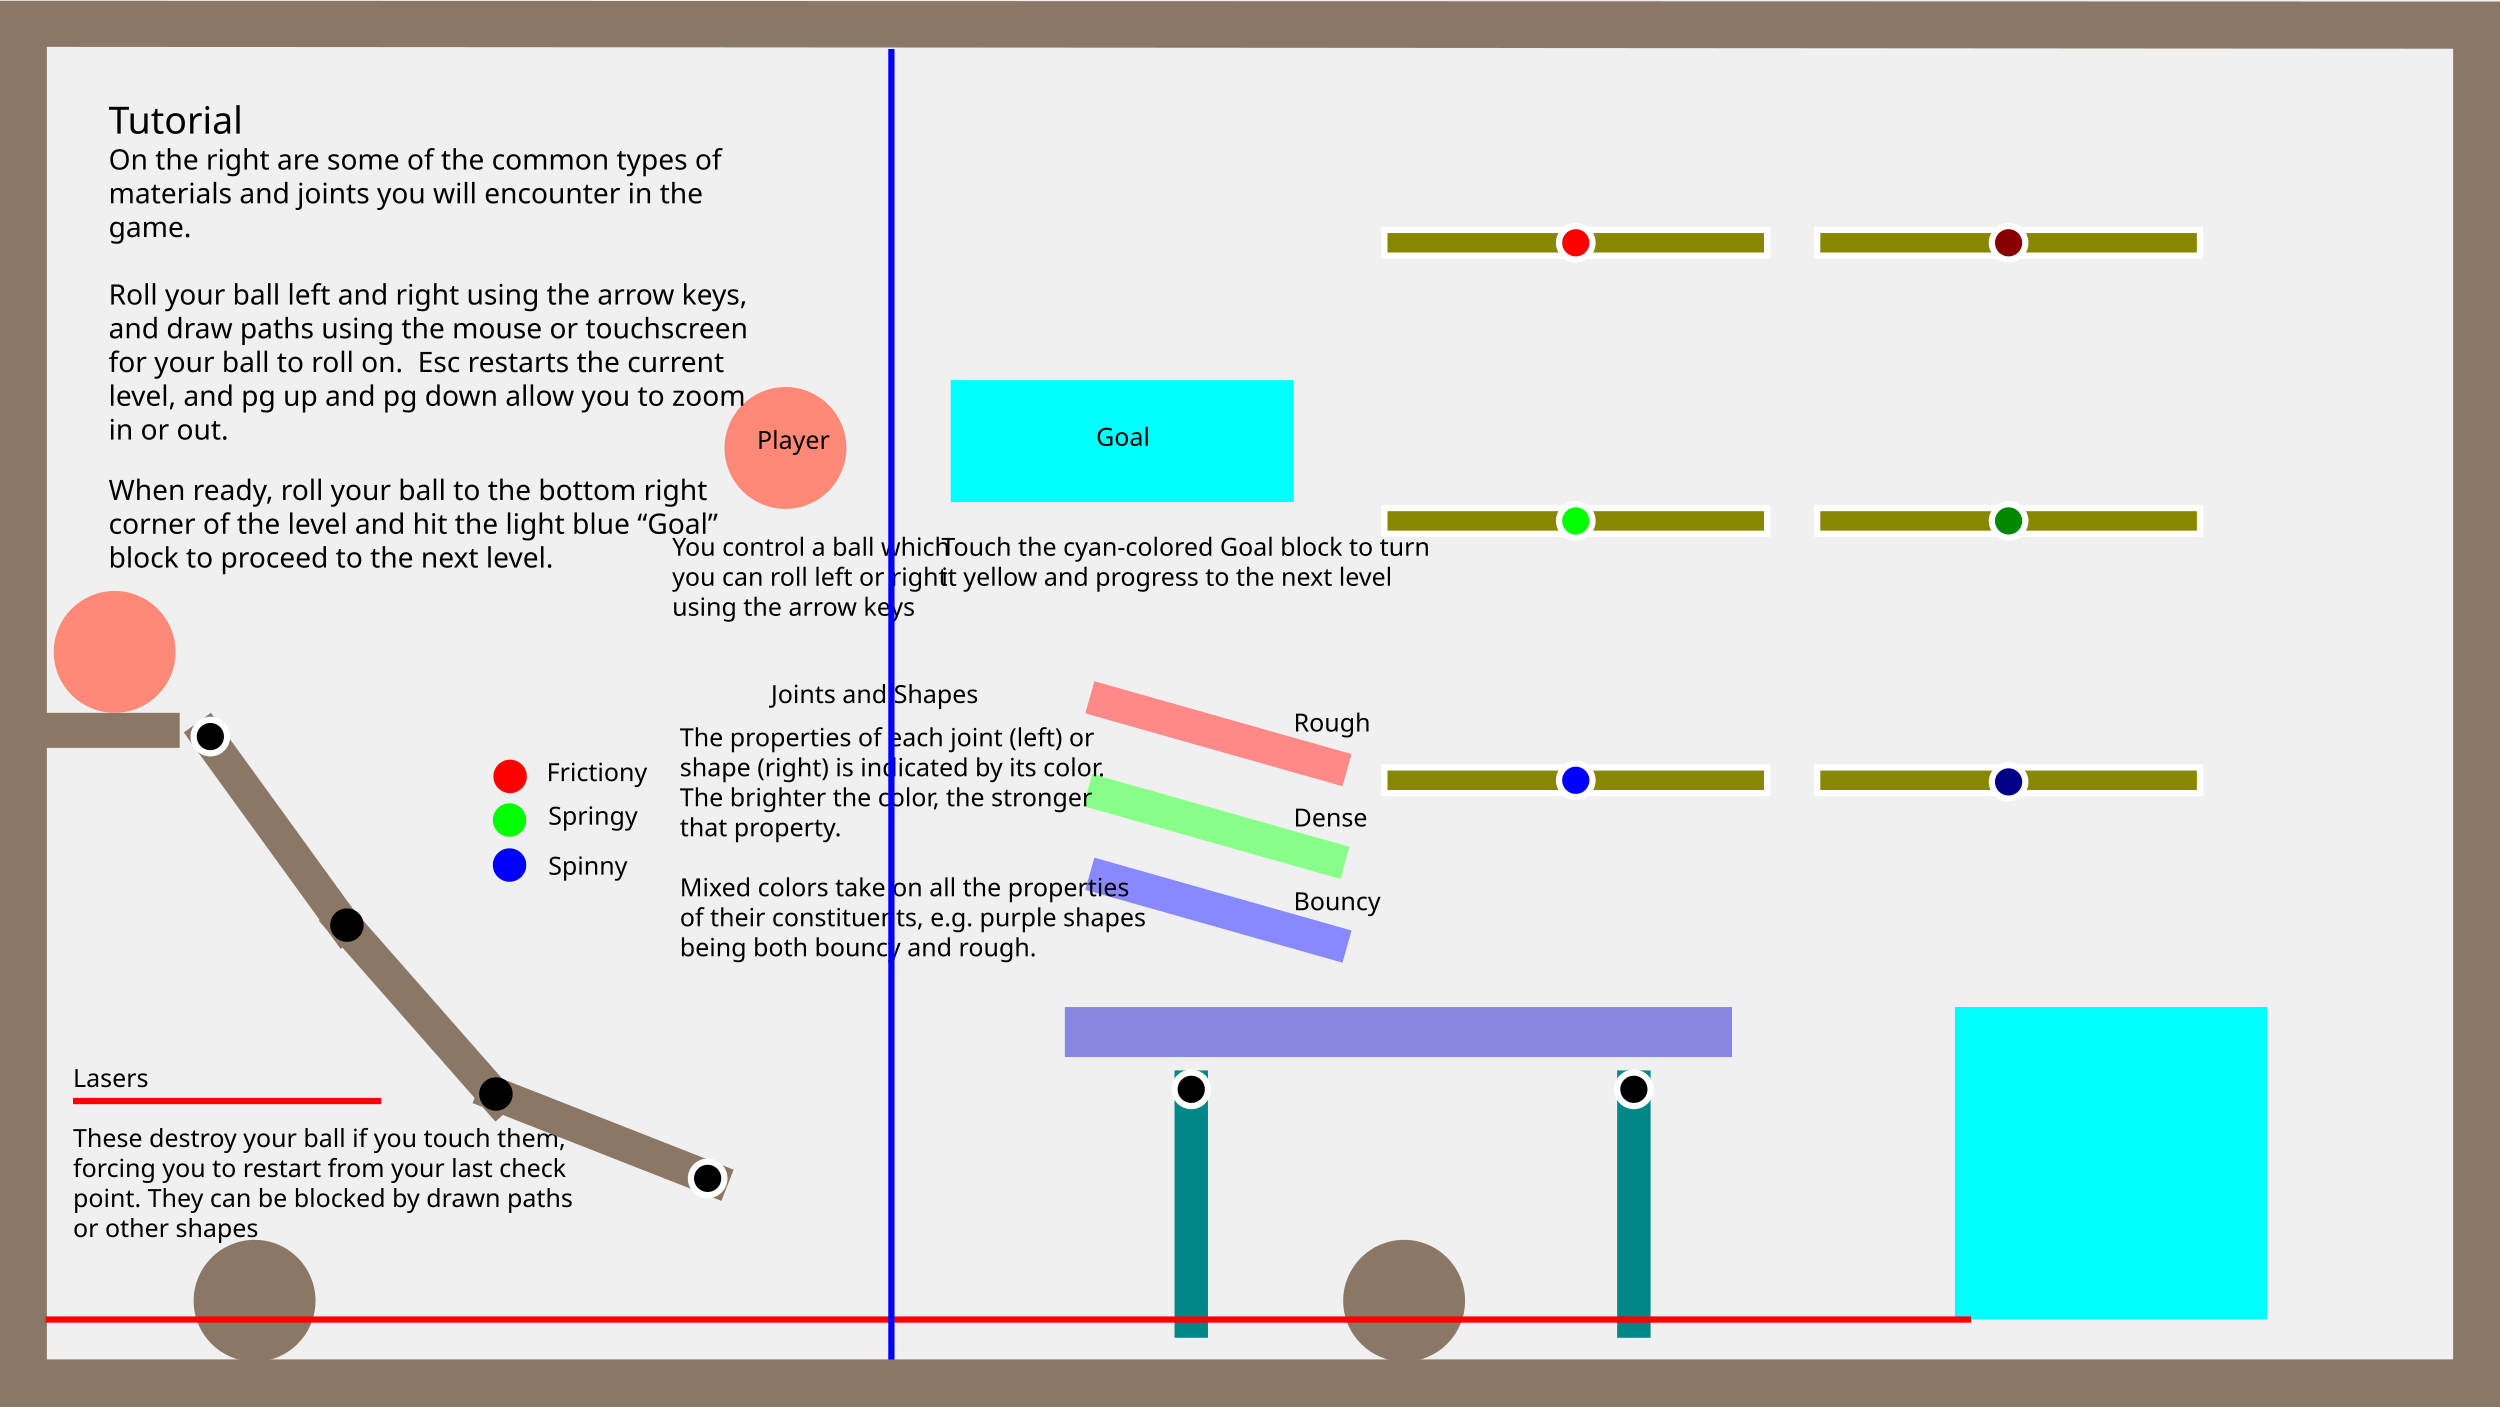
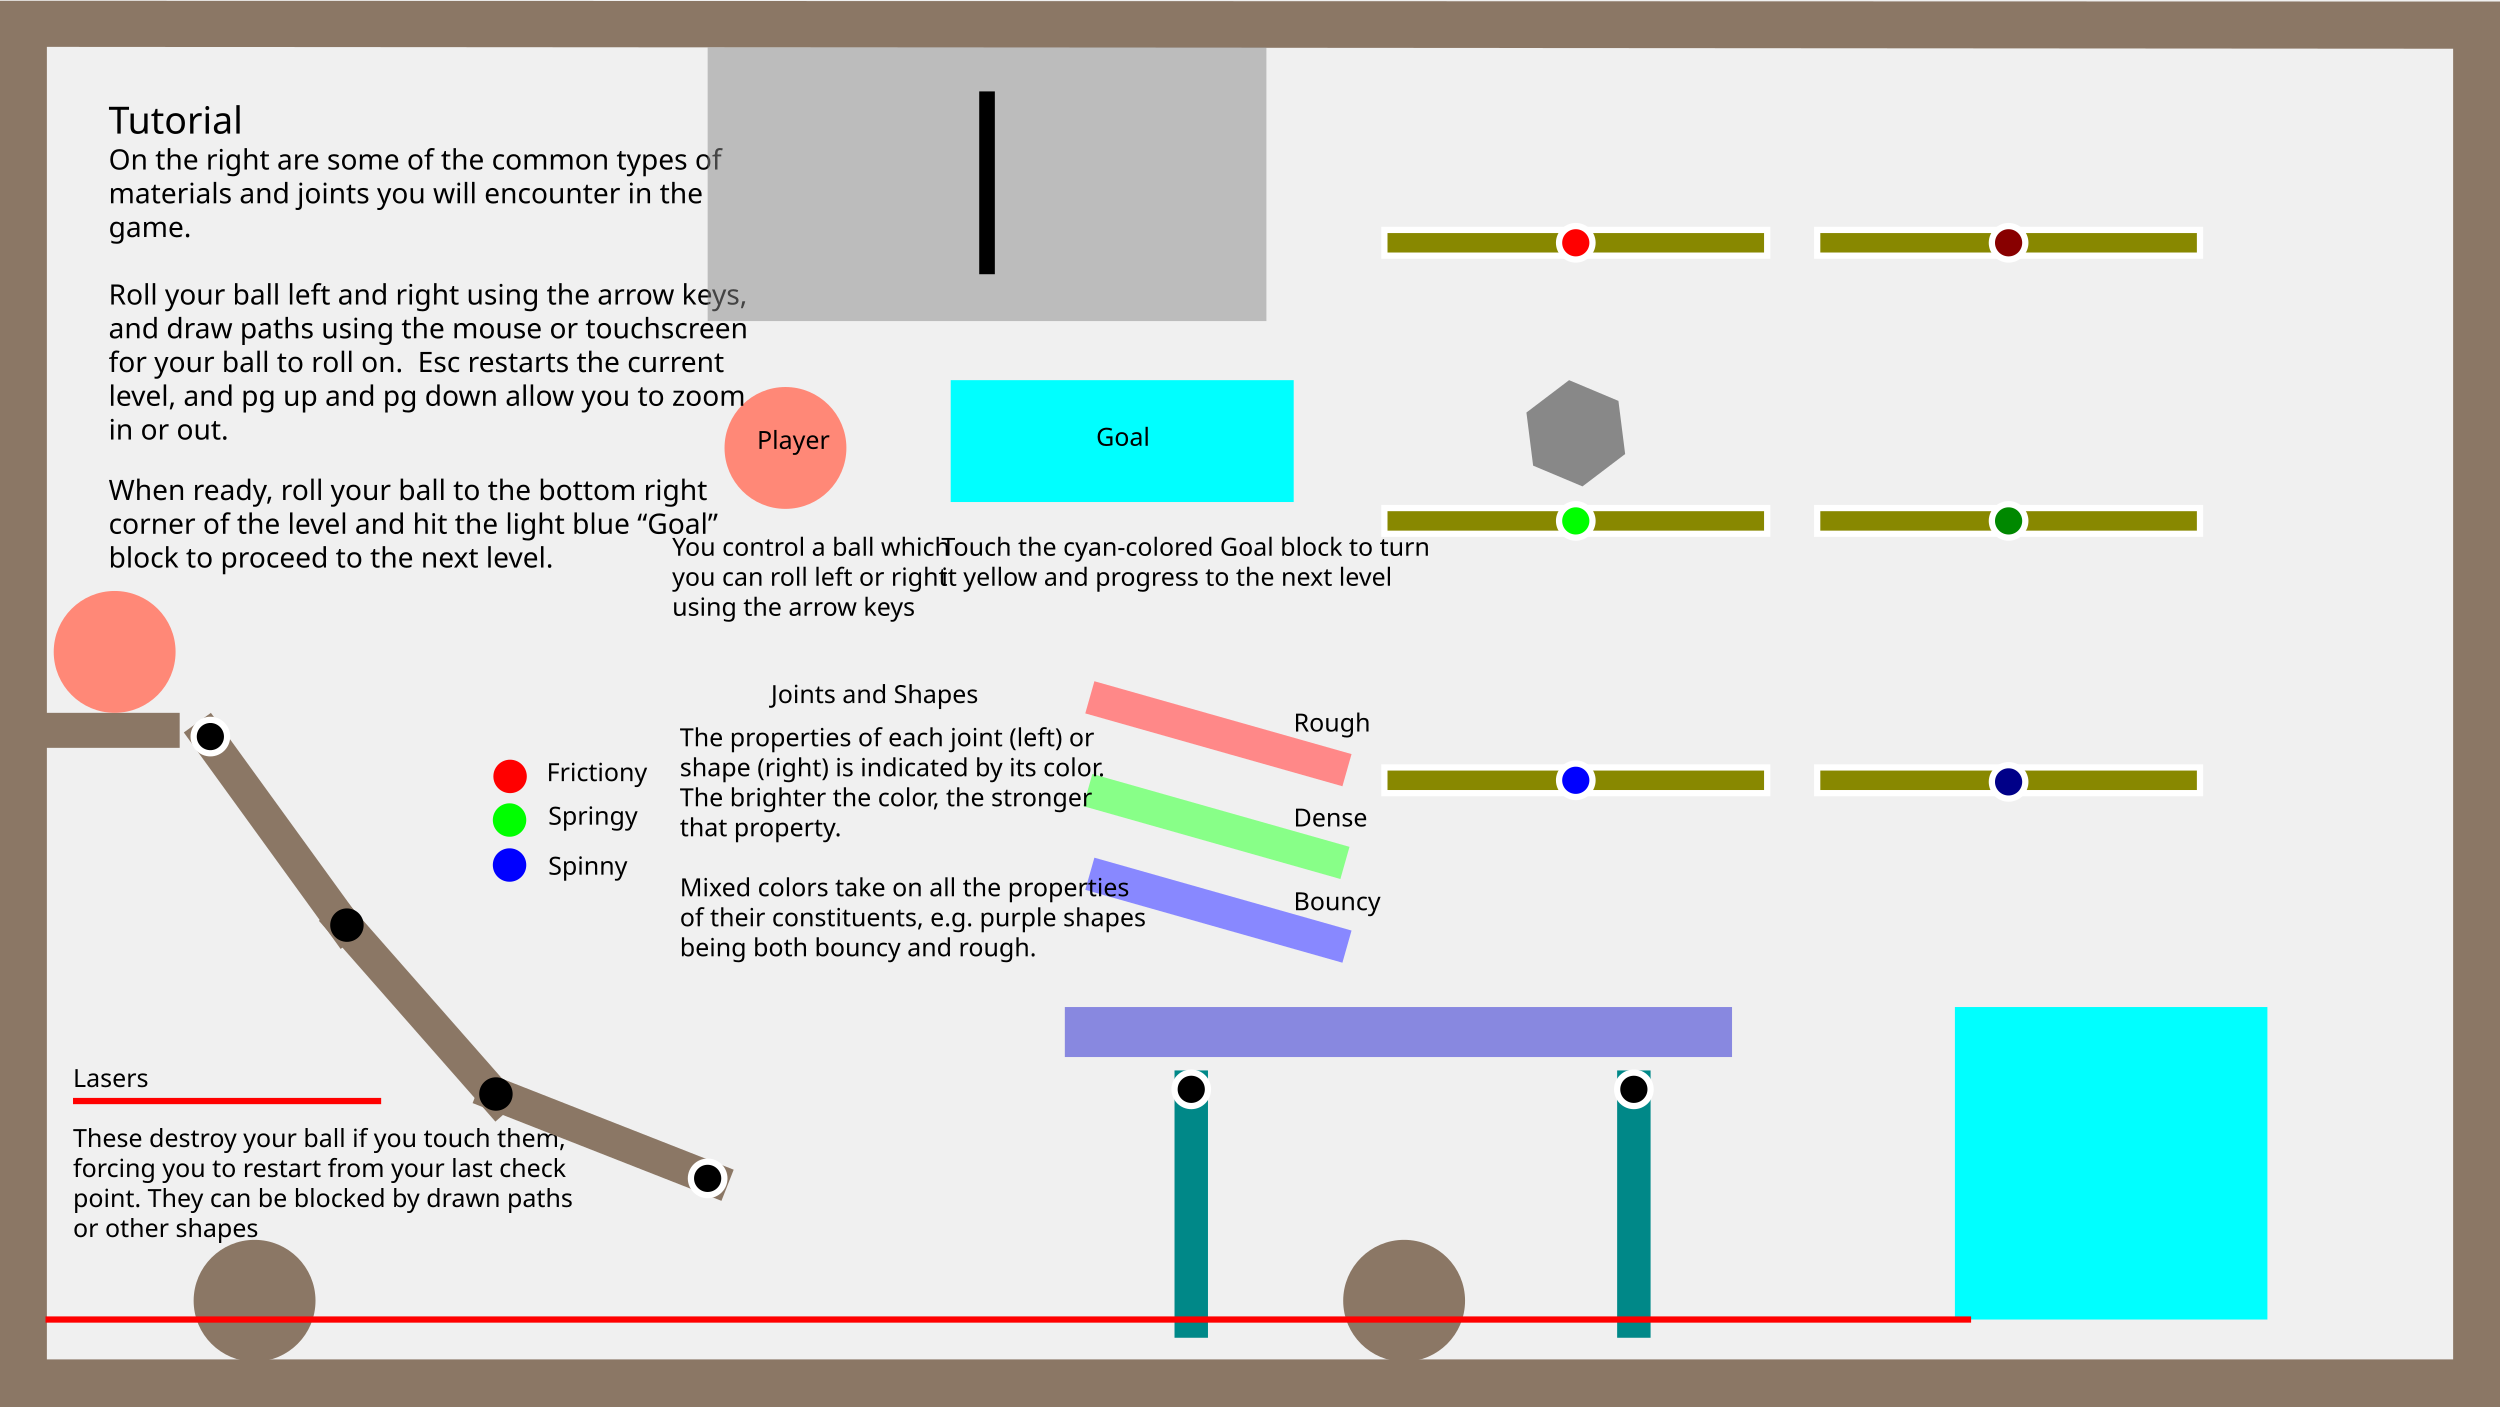
<svg xmlns="http://www.w3.org/2000/svg" version="1.1" id="Layer_1" x="0px" y="0px" width="1600px" height="900px" viewBox="0 0 1600 900" enable-background="new 0 0 1600 900" xml:space="preserve">
  <g id="Foreground">
</g>
  <g id="Background">
    <circle fill="#00FF00" cx="326.109" cy="524.823" r="10.704" />
    <circle fill="#FF8877" cx="502.697" cy="286.686" r="38.998" />
    <rect x="608.448" y="243.298" fill="#00FFFF" width="219.521" height="77.996" />
    <text transform="matrix(1 0 0 1 430.179 355.6866)" font-family="'MyriadPro-Regular'" font-size="16">You control a ball which </text>
    <text transform="matrix(1 0 0 1 430.179 374.8866)" font-family="'MyriadPro-Regular'" font-size="16">you can roll left or right </text>
    <text transform="matrix(1 0 0 1 430.179 394.0866)" font-family="'MyriadPro-Regular'" font-size="16">using the arrow keys</text>
-     <rect x="769.079" y="384.07" transform="matrix(-0.2726 0.9621 -0.9621 -0.2726 1444.169 -152.63)" fill="#FF8888" width="21.404" height="171.061" />
-     <rect x="769.076" y="496.996" transform="matrix(-0.2726 0.9621 -0.9621 -0.2726 1552.816 -8.9167)" fill="#8888FF" width="21.404" height="171.061" />
+     <rect x="769.097" y="384.056" transform="matrix(0.2726 -0.9621 0.9621 0.2726 115.4209 1091.836)" fill="#FF8888" width="21.403" height="171.056" />
+     <rect x="769.098" y="496.983" transform="matrix(0.2726 -0.9621 0.9621 0.2726 6.7722 1173.98)" fill="#8888FF" width="21.403" height="171.056" />
    <circle fill="#0000FF" cx="326.109" cy="553.622" r="10.704" />
    <circle fill="#FF0000" cx="326.457" cy="496.906" r="10.704" />
    <text transform="matrix(1 0 0 1 349.8542 499.905)" font-family="'MyriadPro-Regular'" font-size="16">Frictiony</text>
    <text transform="matrix(1 0 0 1 350.8542 527.8062)" font-family="'MyriadPro-Regular'" font-size="16">Springy</text>
    <text transform="matrix(1 0 0 1 350.8542 559.8062)" font-family="'MyriadPro-Regular'" font-size="16">Spinny</text>
    <text transform="matrix(1 0 0 1 827.8907 582.5263)" font-family="'MyriadPro-Regular'" font-size="16">Bouncy</text>
-     <rect x="767.776" y="443.422" transform="matrix(-0.2726 0.9621 -0.9621 -0.2726 1499.618 -75.8431)" fill="#88FF88" width="21.404" height="171.063" />
+     <rect x="767.797" y="443.409" transform="matrix(0.2726 -0.9621 0.9621 0.2726 57.3698 1133.759)" fill="#88FF88" width="21.403" height="171.058" />
    <text transform="matrix(1 0 0 1 827.8904 528.9528)" font-family="'MyriadPro-Regular'" font-size="16">Dense</text>
    <text transform="matrix(1 0 0 1 827.8906 468.1597)" font-family="'MyriadPro-Regular'" font-size="16">Rough</text>
    <text transform="matrix(1 0 0 1 69.5 85.5)" font-family="'MyriadPro-Regular'" font-size="24">Tutorial</text>
    <text transform="matrix(1 0 0 1 69.5 108.5)" font-family="'MyriadPro-Regular'" font-size="18">On the right are some of the common types of</text>
    <text transform="matrix(1 0 0 1 69.5 130.1)" font-family="'MyriadPro-Regular'" font-size="18">materials and joints you will encounter in the </text>
    <text transform="matrix(1 0 0 1 69.5 151.7)" font-family="'MyriadPro-Regular'" font-size="18">game.</text>
    <text transform="matrix(1 0 0 1 69.5 194.9)" font-family="'MyriadPro-Regular'" font-size="18">Roll your ball left and right using the arrow keys, </text>
    <text transform="matrix(1 0 0 1 69.5 216.5)" font-family="'MyriadPro-Regular'" font-size="18">and draw paths using the mouse or touchscreen </text>
    <text transform="matrix(1 0 0 1 69.5 238.1)" font-family="'MyriadPro-Regular'" font-size="18">for your ball to roll on.  Esc restarts the current </text>
    <text transform="matrix(1 0 0 1 69.5 259.7)" font-family="'MyriadPro-Regular'" font-size="18">level, and pg up and pg down allow you to zoom </text>
    <text transform="matrix(1 0 0 1 69.5 281.3)" font-family="'MyriadPro-Regular'" font-size="18">in or out.</text>
    <text transform="matrix(1 0 0 1 69.5 320.0121)" font-family="'MyriadPro-Regular'" font-size="18">When ready, roll your ball to the bottom right </text>
    <text transform="matrix(1 0 0 1 69.5 341.6121)" font-family="'MyriadPro-Regular'" font-size="18">corner of the level and hit the light blue “Goal” </text>
    <text transform="matrix(1 0 0 1 69.5 363.2121)" font-family="'MyriadPro-Regular'" font-size="18">block to proceed to the next level.</text>
    <line fill="none" stroke="#FF0000" stroke-width="4" stroke-miterlimit="10" x1="46.734" y1="704.662" x2="243.94" y2="704.662" />
    <text transform="matrix(1 0 0 1 46.734 695.6826)" font-family="'MyriadPro-Regular'" font-size="16">Lasers </text>
    <text transform="matrix(1 0 0 1 46.734 734.0826)" font-family="'MyriadPro-Regular'" font-size="16">These destroy your ball if you touch them,</text>
    <text transform="matrix(1 0 0 1 46.734 753.2826)" font-family="'MyriadPro-Regular'" font-size="16">forcing you to restart from your last check</text>
    <text transform="matrix(1 0 0 1 46.734 772.4826)" font-family="'MyriadPro-Regular'" font-size="16">point. They can be blocked by drawn paths</text>
    <text transform="matrix(1 0 0 1 46.734 791.6826)" font-family="'MyriadPro-Regular'" font-size="16">or other shapes</text>
    <text transform="matrix(1 0 0 1 435.0787 477.5973)" font-family="'MyriadPro-Regular'" font-size="16">The properties of each joint (left) or </text>
    <text transform="matrix(1 0 0 1 435.0787 496.7973)" font-family="'MyriadPro-Regular'" font-size="16">shape (right) is indicated by its color. </text>
    <text transform="matrix(1 0 0 1 435.0787 515.9973)" font-family="'MyriadPro-Regular'" font-size="16">The brighter the color, the stronger </text>
    <text transform="matrix(1 0 0 1 435.0787 535.1973)" font-family="'MyriadPro-Regular'" font-size="16">that property. </text>
    <text transform="matrix(1 0 0 1 435.0787 573.5973)" font-family="'MyriadPro-Regular'" font-size="16">Mixed colors take on all the properties </text>
    <text transform="matrix(1 0 0 1 435.0787 592.7973)" font-family="'MyriadPro-Regular'" font-size="16">of their constituents, e.g. purple shapes </text>
    <text transform="matrix(1 0 0 1 435.0787 611.9973)" font-family="'MyriadPro-Regular'" font-size="16">being both bouncy and rough.</text>
    <text transform="matrix(1 0 0 1 602.4788 355.6866)" font-family="'MyriadPro-Regular'" font-size="16">Touch the cyan-colored Goal block to turn </text>
    <text transform="matrix(1 0 0 1 602.4788 374.8866)" font-family="'MyriadPro-Regular'" font-size="16">it yellow and progress to the next level</text>
    <text transform="matrix(1 0 0 1 701.5 285.296)" font-family="'MyriadPro-Regular'" font-size="16">Goal</text>
    <text transform="matrix(1 0 0 1 484.5 287.3052)" font-family="'MyriadPro-Regular'" font-size="16">Player</text>
    <text transform="matrix(1 0 0 1 493.4122 449.9498)" font-family="'MyriadPro-Regular'" font-size="16">Joints and Shapes</text>
  </g>
  <g id="Static">
    <polyline fill="#8B7765" points="1333.564,901 1200,870 30,870 30,355 30,30 1570,31.192 1570,870 1200,870 1333.564,901 1600,901    1600,1 0,0.5 0,901 0,901  " />
    <rect x="681.5" y="644.5" fill="#8888E0" width="427" height="32" />
    <rect x="29.125" y="456.214" fill="#8B7765" width="85.875" height="22.408" />
  </g>
  <g id="Special">
    <circle id="Player" fill="#FF8877" cx="73.378" cy="417.216" r="38.998" />
    <rect id="Goal" x="1251.135" y="644.5" fill="#00FFFF" width="200" height="200" />
  </g>
  <g id="Dynamic">
    <circle fill="#8B7765" cx="898.639" cy="832.495" r="38.998" />
    <rect x="751.693" y="685.081" fill="#008888" width="21.409" height="171.087" />
    <rect x="1034.969" y="685.081" fill="#008888" width="21.409" height="171.087" />
-     <rect x="375.302" y="641.74" transform="matrix(-0.3656 0.9308 -0.9308 -0.3656 1204.076 633.9001)" fill="#8B7765" width="21.412" height="171.108" />
-     <rect x="165.786" y="446.227" transform="matrix(0.8098 -0.5867 0.5867 0.8098 -278.4217 204.6882)" fill="#8B7765" width="21.409" height="171.082" />
-     <rect x="257.911" y="560.962" transform="matrix(-0.7511 0.6602 -0.6602 -0.7511 897.1898 954.7518)" fill="#8B7765" width="21.408" height="171.085" />
+     <rect x="375.28" y="641.741" transform="matrix(0.3656 -0.9308 0.9308 0.3656 -432.0775 820.6714)" fill="#8B7765" width="21.413" height="171.112" />
+     <rect x="165.784" y="446.226" transform="matrix(-0.8098 0.5867 -0.5867 -0.8098 631.3983 858.8472)" fill="#8B7765" width="21.409" height="171.081" />
+     <rect x="257.907" y="560.959" transform="matrix(0.7511 -0.6602 0.6602 0.7511 -359.9585 338.2535)" fill="#8B7765" width="21.408" height="171.086" />
    <rect x="1163" y="491.157" fill="#888800" stroke="#FFFFFF" stroke-width="4" stroke-miterlimit="10" width="245" height="16.458" />
    <rect x="1163" y="325.154" fill="#888800" stroke="#FFFFFF" stroke-width="4" stroke-miterlimit="10" width="245" height="16.458" />
    <rect x="1163" y="147.154" fill="#888800" stroke="#FFFFFF" stroke-width="4" stroke-miterlimit="10" width="245" height="16.458" />
    <rect x="886" y="325.154" fill="#888800" stroke="#FFFFFF" stroke-width="4" stroke-miterlimit="10" width="245" height="16.458" />
    <rect x="886" y="491.157" fill="#888800" stroke="#FFFFFF" stroke-width="4" stroke-miterlimit="10" width="245" height="16.458" />
    <rect x="886" y="147.154" fill="#888800" stroke="#FFFFFF" stroke-width="4" stroke-miterlimit="10" width="245" height="16.458" />
    <circle fill="#8B7765" cx="162.927" cy="832.495" r="38.998" />
  </g>
  <g id="Joints">
    <circle stroke="#FFFFFF" stroke-width="4" stroke-miterlimit="10" cx="762.397" cy="697.174" r="10.704" />
    <circle stroke="#FFFFFF" stroke-width="4" stroke-miterlimit="10" cx="1045.673" cy="697.174" r="10.704" />
    <circle cx="222.035" cy="592.085" r="10.704" />
    <circle cx="317.391" cy="700.172" r="10.704" />
    <circle stroke="#FFFFFF" stroke-width="4" stroke-miterlimit="10" cx="134.633" cy="471.406" r="10.704" />
    <circle stroke="#FFFFFF" stroke-width="4" stroke-miterlimit="10" cx="452.896" cy="754.166" r="10.704" />
    <circle fill="#000088" stroke="#FFFFFF" stroke-width="4" stroke-miterlimit="10" cx="1285.5" cy="500.411" r="10.704" />
    <circle fill="#008800" stroke="#FFFFFF" stroke-width="4" stroke-miterlimit="10" cx="1285.5" cy="333.383" r="10.704" />
    <circle fill="#880000" stroke="#FFFFFF" stroke-width="4" stroke-miterlimit="10" cx="1285.5" cy="155.383" r="10.704" />
    <circle fill="#FF0000" stroke="#FFFFFF" stroke-width="4" stroke-miterlimit="10" cx="1008.5" cy="155.383" r="10.704" />
    <circle fill="#00FF00" stroke="#FFFFFF" stroke-width="4" stroke-miterlimit="10" cx="1008.5" cy="333.383" r="10.704" />
    <circle fill="#0000FF" stroke="#FFFFFF" stroke-width="4" stroke-miterlimit="10" cx="1008.5" cy="499.386" r="10.704" />
  </g>
  <g id="Lasers">
    <line fill="none" stroke="#FF0000" stroke-width="4" stroke-miterlimit="10" x1="29.125" y1="844.5" x2="1261.5" y2="844.5" />
-     <line fill="none" stroke="#0000FF" stroke-width="4" stroke-miterlimit="10" x1="570.5" y1="870.168" x2="570.5" y2="31.332" />
  </g>
+   <g id="Fields">
+     <rect x="452.896" y="30.327" opacity="0.5" fill="#888888" width="357.604" height="175.173" />
+     <line fill="none" stroke="#000000" stroke-width="10" stroke-miterlimit="10" x1="631.698" y1="175.5" x2="631.698" y2="58.5" />
+   </g>
+   <polygon fill="#888888" points="1012.796,311.298 981.203,298.018 976.907,264.018 1004.204,243.298 1035.797,256.578   1040.093,290.578 " />
</svg>
